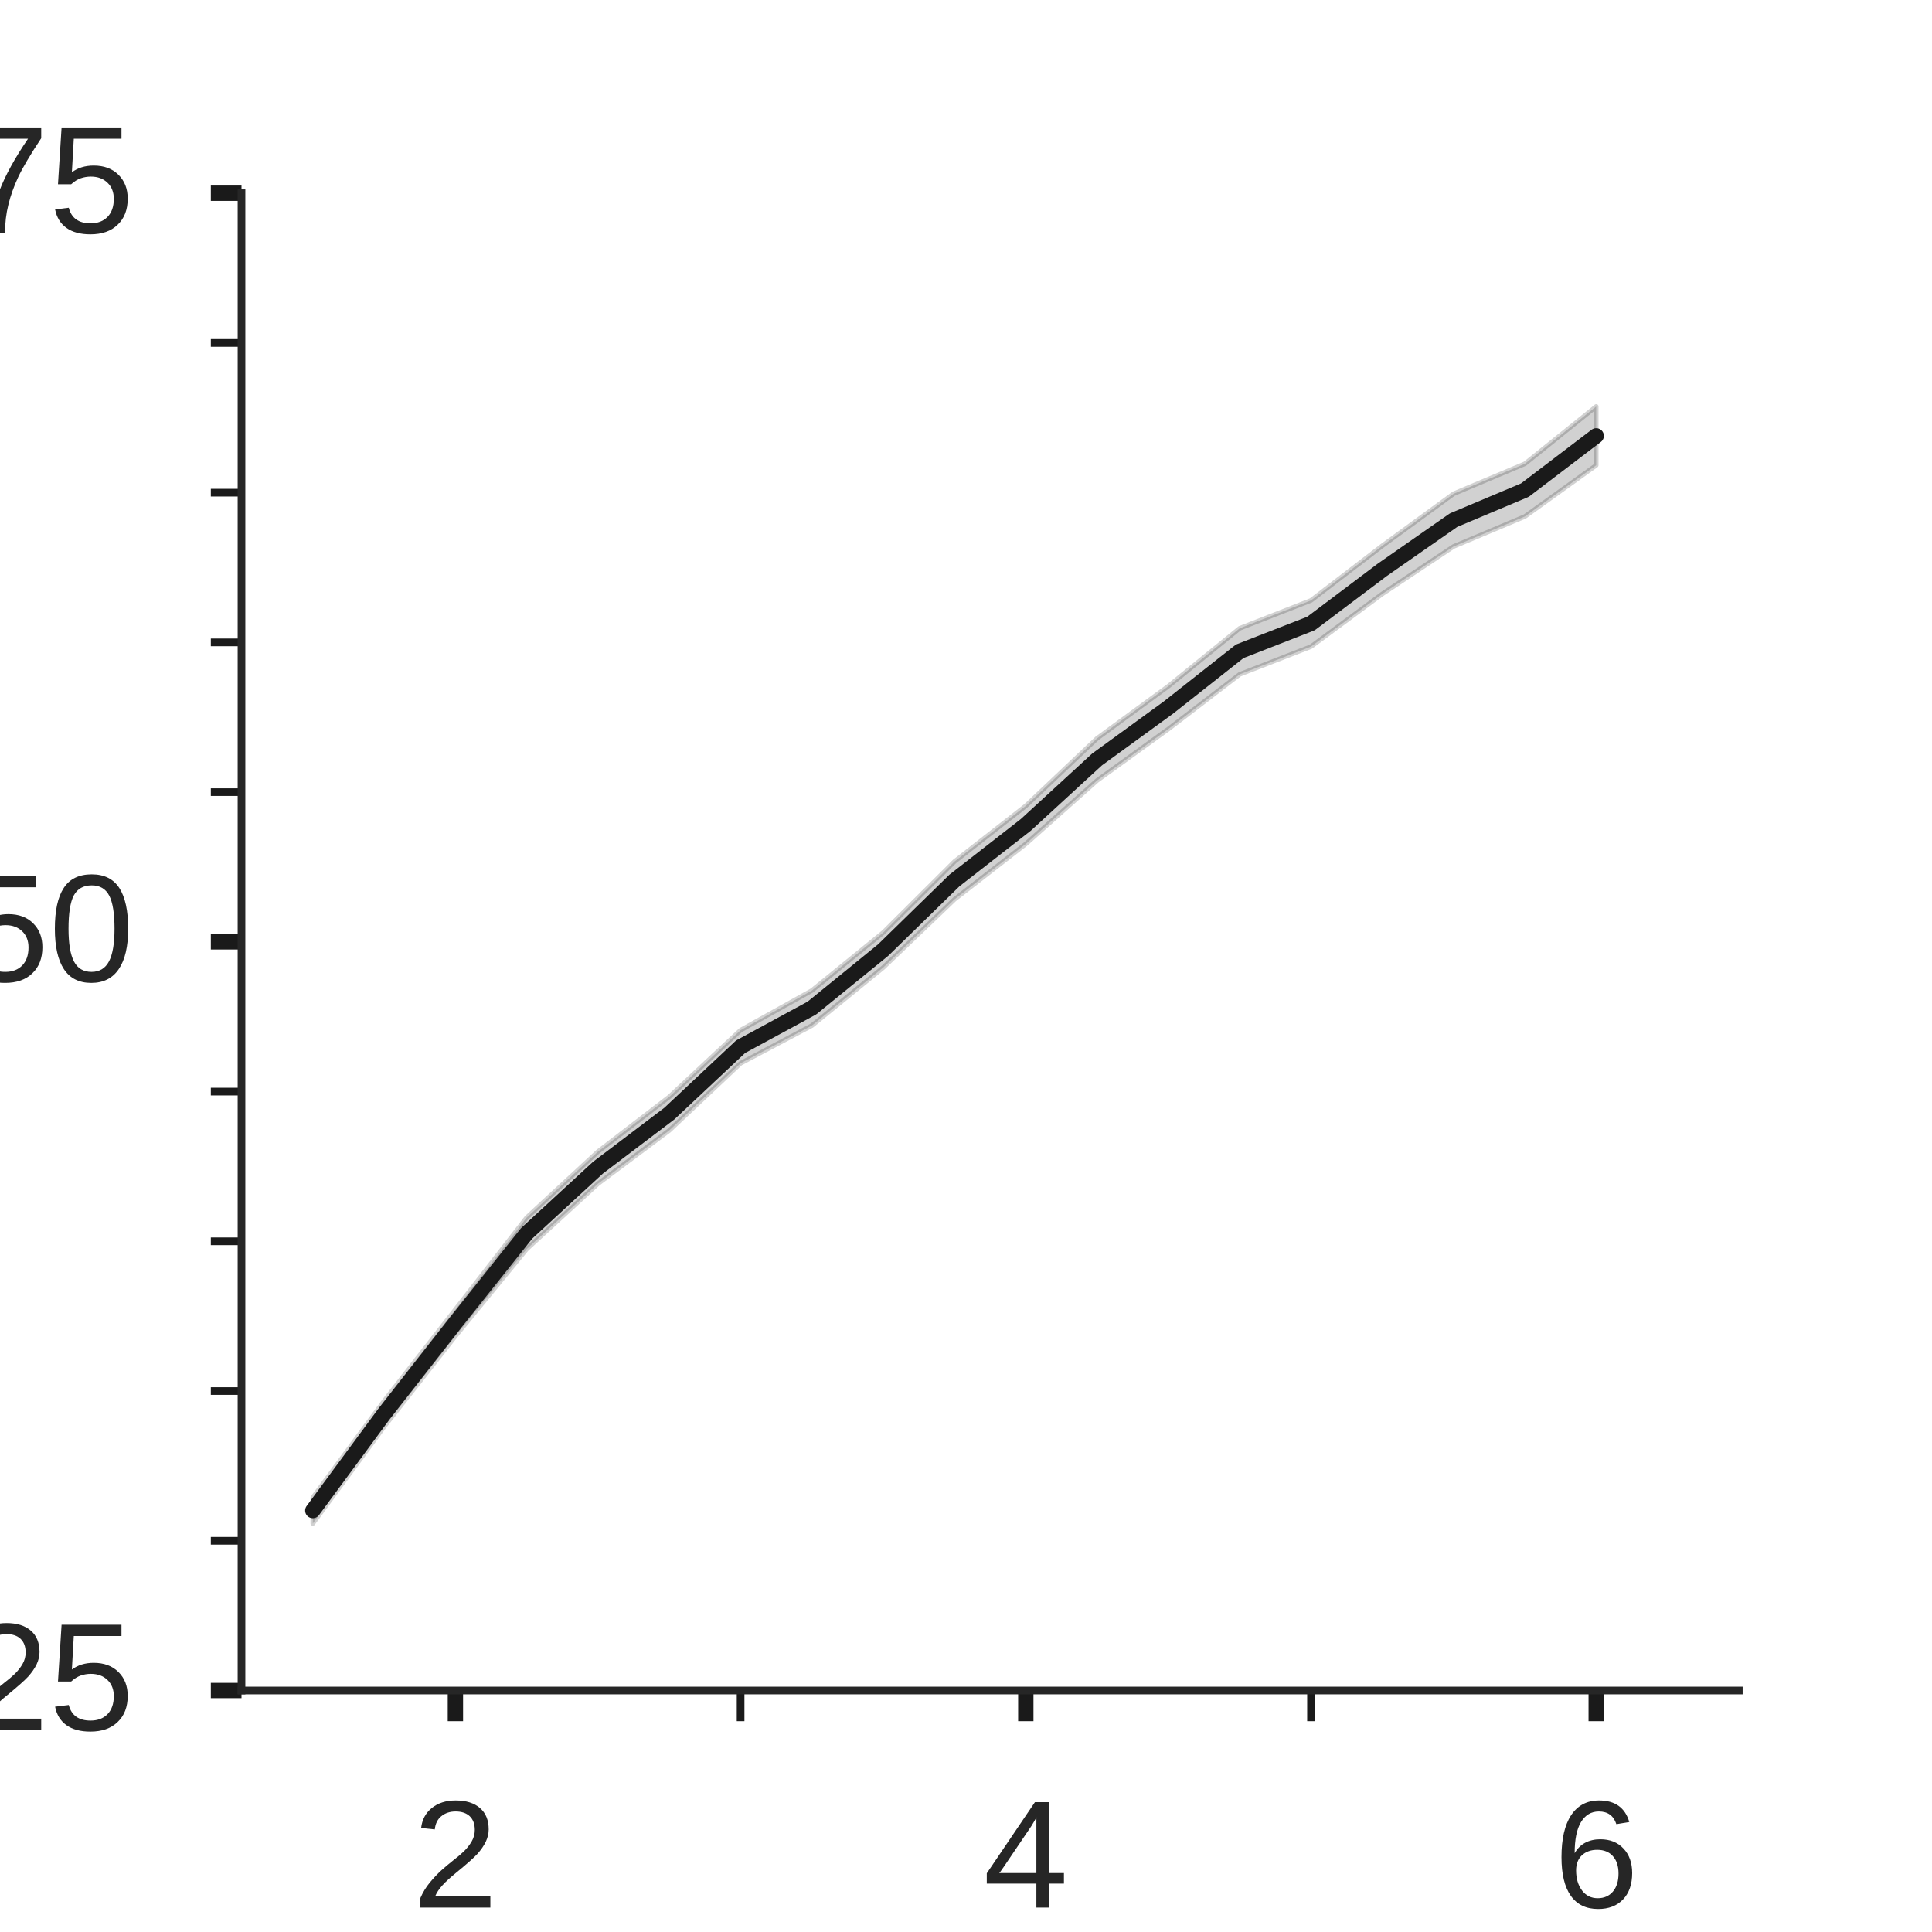
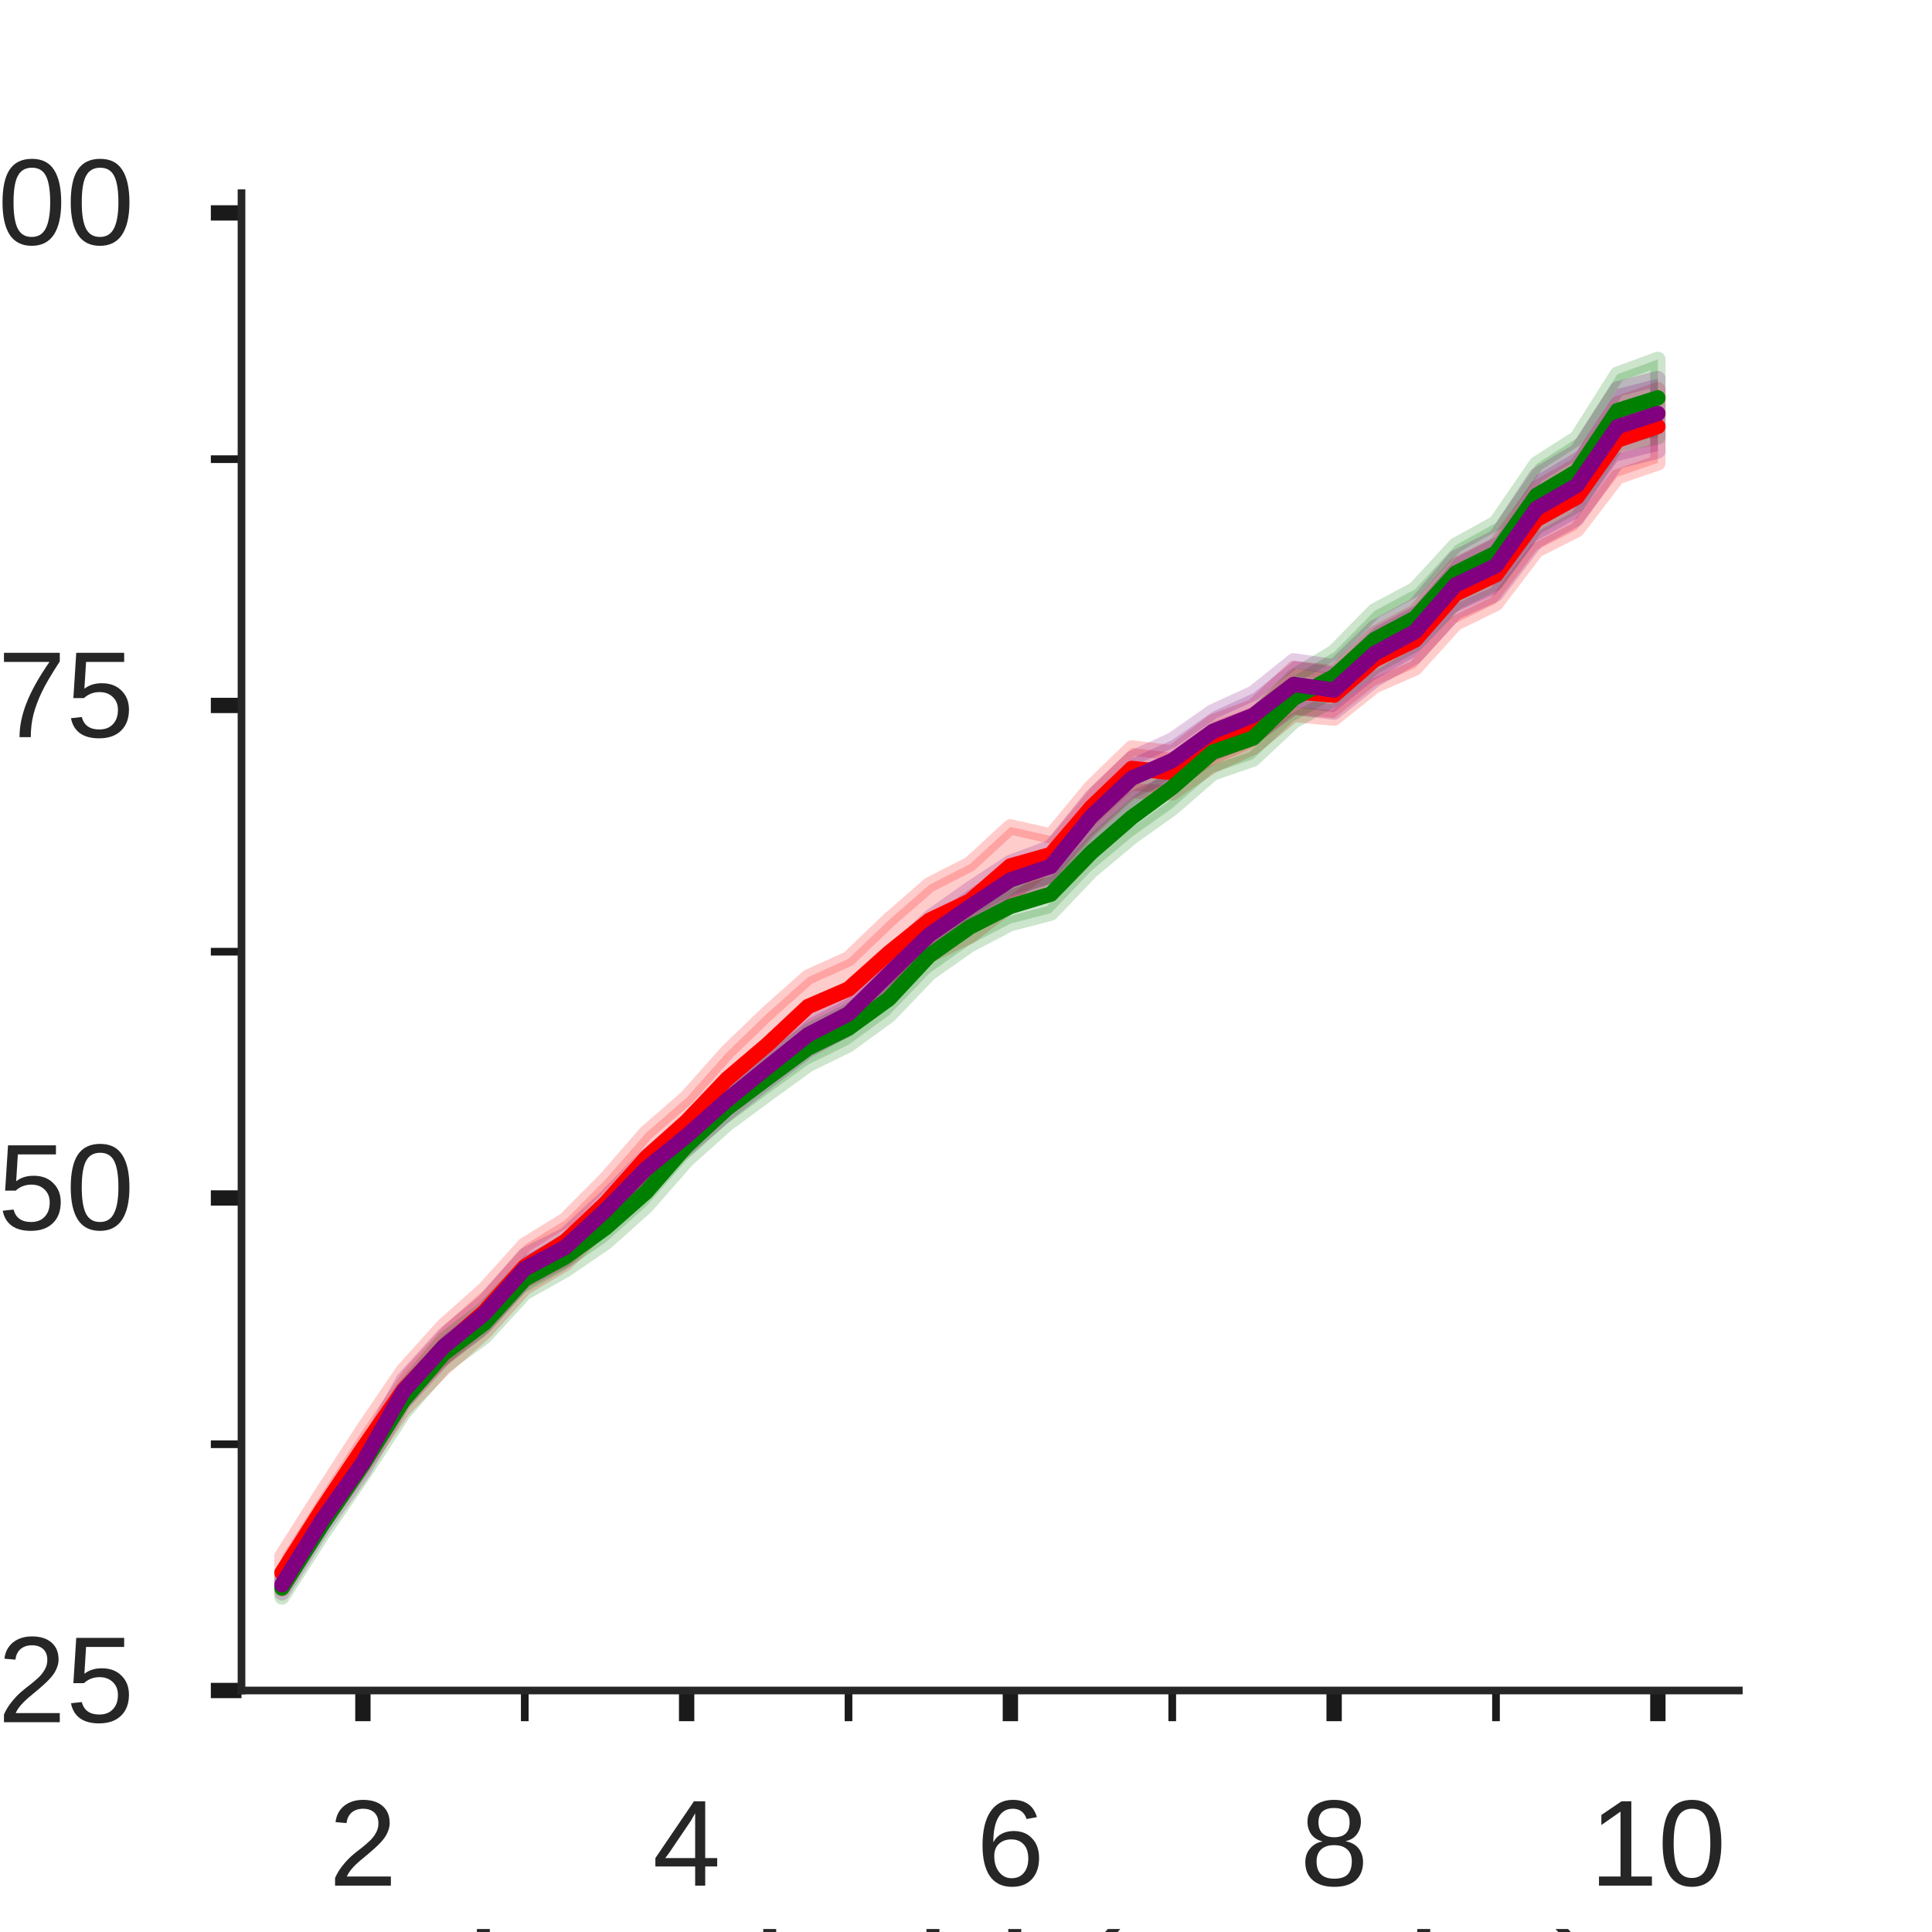
<svg xmlns="http://www.w3.org/2000/svg" xmlns:xlink="http://www.w3.org/1999/xlink" height="126pt" version="1.1" viewBox="0 0 126 126" width="126pt">
  <defs>
    <style type="text/css">
*{stroke-linecap:butt;stroke-linejoin:round;stroke-miterlimit:100000;}
  </style>
  </defs>
  <g id="figure_1">
    <g id="patch_1">
      <path d="M 0 126  L 126 126  L 126 0  L 0 0  L 0 126  z " style="fill:none;" />
    </g>
    <g id="axes_1">
      <g id="patch_2">
        <path d="M 15.75 110.25  L 113.4 110.25  L 113.4 12.6  L 15.75 12.6  L 15.75 110.25  z " style="fill:none;" />
      </g>
      <g id="matplotlib.axis_1">
        <g id="xtick_1">
          <g id="line2d_1">
            <defs>
-               <path d="M 0 0  L 0 2  " id="mb17109eb4b" style="stroke:#1a1a1a;" />
-             </defs>
-             <g>
-               <use style="fill:#1a1a1a;stroke:#1a1a1a;" x="29.7" xlink:href="#mb17109eb4b" y="110.25" />
+               <path d="M 0 0  L 0 2  " id="maddf663cc8" style="stroke:#1a1a1a;" />
+             </defs>
+             <g>
+               <use style="fill:#1a1a1a;stroke:#1a1a1a;" x="23.668" xlink:href="#maddf663cc8" y="110.25" />
            </g>
          </g>
          <g id="text_1">
-             <text style="fill:#262626;font-family:Arial;font-size:10.0px;font-style:normal;font-weight:400;text-anchor:middle;" transform="rotate(-0, 29.7, 124.4078)" x="29.7" y="124.408">2</text>
+             <text style="fill:#262626;font-family:Arial;font-size:8.0px;font-style:normal;font-weight:400;text-anchor:middle;" transform="rotate(-0, 23.66757, 122.9762)" x="23.668" y="122.976">2</text>
          </g>
        </g>
        <g id="xtick_2">
          <g id="line2d_2">
            <g>
-               <use style="fill:#1a1a1a;stroke:#1a1a1a;" x="66.9" xlink:href="#mb17109eb4b" y="110.25" />
+               <use style="fill:#1a1a1a;stroke:#1a1a1a;" x="44.781" xlink:href="#maddf663cc8" y="110.25" />
            </g>
          </g>
          <g id="text_2">
-             <text style="fill:#262626;font-family:Arial;font-size:10.0px;font-style:normal;font-weight:400;text-anchor:middle;" transform="rotate(-0, 66.9, 124.4078)" x="66.9" y="124.408">4</text>
+             <text style="fill:#262626;font-family:Arial;font-size:8.0px;font-style:normal;font-weight:400;text-anchor:middle;" transform="rotate(-0, 44.78108, 122.9762)" x="44.781" y="122.976">4</text>
          </g>
        </g>
        <g id="xtick_3">
          <g id="line2d_3">
            <g>
-               <use style="fill:#1a1a1a;stroke:#1a1a1a;" x="104.1" xlink:href="#mb17109eb4b" y="110.25" />
+               <use style="fill:#1a1a1a;stroke:#1a1a1a;" x="65.895" xlink:href="#maddf663cc8" y="110.25" />
            </g>
          </g>
          <g id="text_3">
-             <text style="fill:#262626;font-family:Arial;font-size:10.0px;font-style:normal;font-weight:400;text-anchor:middle;" transform="rotate(-0, 104.1, 124.4078)" x="104.1" y="124.408">6</text>
+             <text style="fill:#262626;font-family:Arial;font-size:8.0px;font-style:normal;font-weight:400;text-anchor:middle;" transform="rotate(-0, 65.89459, 122.9762)" x="65.895" y="122.976">6</text>
          </g>
        </g>
        <g id="xtick_4">
          <g id="line2d_4">
-             <defs>
-               <path d="M 0 0  L 0 2  " id="m84dab2dc67" style="stroke:#1a1a1a;stroke-width:0.5;" />
-             </defs>
-             <g>
-               <use style="fill:#1a1a1a;stroke:#1a1a1a;stroke-width:0.5;" x="48.3" xlink:href="#m84dab2dc67" y="110.25" />
-             </g>
+             <g>
+               <use style="fill:#1a1a1a;stroke:#1a1a1a;" x="87.008" xlink:href="#maddf663cc8" y="110.25" />
+             </g>
+           </g>
+           <g id="text_4">
+             <text style="fill:#262626;font-family:Arial;font-size:8.0px;font-style:normal;font-weight:400;text-anchor:middle;" transform="rotate(-0, 87.00811, 122.9762)" x="87.008" y="122.976">8</text>
          </g>
        </g>
        <g id="xtick_5">
          <g id="line2d_5">
            <g>
-               <use style="fill:#1a1a1a;stroke:#1a1a1a;stroke-width:0.5;" x="85.5" xlink:href="#m84dab2dc67" y="110.25" />
-             </g>
-           </g>
-         </g>
-         <g id="text_4">
-           <text style="fill:#262626;font-family:Arial;font-size:12.0px;font-style:normal;font-weight:400;text-anchor:middle;" transform="rotate(-0, 64.575, 136.3309)" x="64.575" y="136.331">Threshold (z-units)</text>
+               <use style="fill:#1a1a1a;stroke:#1a1a1a;" x="108.122" xlink:href="#maddf663cc8" y="110.25" />
+             </g>
+           </g>
+           <g id="text_5">
+             <text style="fill:#262626;font-family:Arial;font-size:8.0px;font-style:normal;font-weight:400;text-anchor:middle;" transform="rotate(-0, 108.1216, 122.9762)" x="108.122" y="122.976">10</text>
+           </g>
+         </g>
+         <g id="xtick_6">
+           <g id="line2d_6">
+             <defs>
+               <path d="M 0 0  L 0 2  " id="m93ddbe2aaf" style="stroke:#1a1a1a;stroke-width:0.5;" />
+             </defs>
+             <g>
+               <use style="fill:#1a1a1a;stroke:#1a1a1a;stroke-width:0.5;" x="34.224" xlink:href="#m93ddbe2aaf" y="110.25" />
+             </g>
+           </g>
+         </g>
+         <g id="xtick_7">
+           <g id="line2d_7">
+             <g>
+               <use style="fill:#1a1a1a;stroke:#1a1a1a;stroke-width:0.5;" x="55.338" xlink:href="#m93ddbe2aaf" y="110.25" />
+             </g>
+           </g>
+         </g>
+         <g id="xtick_8">
+           <g id="line2d_8">
+             <g>
+               <use style="fill:#1a1a1a;stroke:#1a1a1a;stroke-width:0.5;" x="76.451" xlink:href="#m93ddbe2aaf" y="110.25" />
+             </g>
+           </g>
+         </g>
+         <g id="xtick_9">
+           <g id="line2d_9">
+             <g>
+               <use style="fill:#1a1a1a;stroke:#1a1a1a;stroke-width:0.5;" x="97.565" xlink:href="#m93ddbe2aaf" y="110.25" />
+             </g>
+           </g>
+         </g>
+         <g id="text_6">
+           <text style="fill:#262626;font-family:Arial;font-size:9.6px;font-style:normal;font-weight:400;text-anchor:middle;" transform="rotate(-0, 64.575, 132.7548)" x="64.575" y="132.755">Threshold (z-units)</text>
        </g>
      </g>
      <g id="matplotlib.axis_2">
        <g id="ytick_1">
-           <g id="line2d_6">
-             <defs>
-               <path d="M 0 0  L -2 0  " id="m111f18a397" style="stroke:#1a1a1a;" />
-             </defs>
-             <g>
-               <use style="fill:#1a1a1a;stroke:#1a1a1a;" x="15.75" xlink:href="#m111f18a397" y="110.25" />
-             </g>
-           </g>
-           <g id="text_5">
-             <text style="fill:#262626;font-family:Arial;font-size:10.0px;font-style:normal;font-weight:400;text-anchor:end;" transform="rotate(-0, 8.75, 112.8352)" x="8.75" y="112.835">25</text>
+           <g id="line2d_10">
+             <defs>
+               <path d="M 0 0  L -2 0  " id="mb43d4053cb" style="stroke:#1a1a1a;" />
+             </defs>
+             <g>
+               <use style="fill:#1a1a1a;stroke:#1a1a1a;" x="15.75" xlink:href="#mb43d4053cb" y="110.25" />
+             </g>
+           </g>
+           <g id="text_7">
+             <text style="fill:#262626;font-family:Arial;font-size:8.0px;font-style:normal;font-weight:400;text-anchor:end;" transform="rotate(-0, 8.75, 112.3181)" x="8.75" y="112.318">25</text>
          </g>
        </g>
        <g id="ytick_2">
-           <g id="line2d_7">
-             <g>
-               <use style="fill:#1a1a1a;stroke:#1a1a1a;" x="15.75" xlink:href="#m111f18a397" y="61.425" />
-             </g>
-           </g>
-           <g id="text_6">
-             <text style="fill:#262626;font-family:Arial;font-size:10.0px;font-style:normal;font-weight:400;text-anchor:end;" transform="rotate(-0, 8.75, 64.01016)" x="8.75" y="64.01">50</text>
+           <g id="line2d_11">
+             <g>
+               <use style="fill:#1a1a1a;stroke:#1a1a1a;" x="15.75" xlink:href="#mb43d4053cb" y="78.128" />
+             </g>
+           </g>
+           <g id="text_8">
+             <text style="fill:#262626;font-family:Arial;font-size:8.0px;font-style:normal;font-weight:400;text-anchor:end;" transform="rotate(-0, 8.75, 80.19641)" x="8.75" y="80.196">50</text>
          </g>
        </g>
        <g id="ytick_3">
-           <g id="line2d_8">
-             <g>
-               <use style="fill:#1a1a1a;stroke:#1a1a1a;" x="15.75" xlink:href="#m111f18a397" y="12.6" />
-             </g>
-           </g>
-           <g id="text_7">
-             <text style="fill:#262626;font-family:Arial;font-size:10.0px;font-style:normal;font-weight:400;text-anchor:end;" transform="rotate(-0, 8.75, 15.18516)" x="8.75" y="15.185">75</text>
+           <g id="line2d_12">
+             <g>
+               <use style="fill:#1a1a1a;stroke:#1a1a1a;" x="15.75" xlink:href="#mb43d4053cb" y="46.007" />
+             </g>
+           </g>
+           <g id="text_9">
+             <text style="fill:#262626;font-family:Arial;font-size:8.0px;font-style:normal;font-weight:400;text-anchor:end;" transform="rotate(-0, 8.75, 48.0747)" x="8.75" y="48.075">75</text>
          </g>
        </g>
        <g id="ytick_4">
-           <g id="line2d_9">
-             <defs>
-               <path d="M 0 0  L -2 0  " id="m09329cf26c" style="stroke:#1a1a1a;stroke-width:0.5;" />
-             </defs>
-             <g>
-               <use style="fill:#1a1a1a;stroke:#1a1a1a;stroke-width:0.5;" x="15.75" xlink:href="#m09329cf26c" y="100.485" />
-             </g>
+           <g id="line2d_13">
+             <g>
+               <use style="fill:#1a1a1a;stroke:#1a1a1a;" x="15.75" xlink:href="#mb43d4053cb" y="13.885" />
+             </g>
+           </g>
+           <g id="text_10">
+             <text style="fill:#262626;font-family:Arial;font-size:8.0px;font-style:normal;font-weight:400;text-anchor:end;" transform="rotate(-0, 8.75, 15.95299)" x="8.75" y="15.953">100</text>
          </g>
        </g>
        <g id="ytick_5">
-           <g id="line2d_10">
-             <g>
-               <use style="fill:#1a1a1a;stroke:#1a1a1a;stroke-width:0.5;" x="15.75" xlink:href="#m09329cf26c" y="90.72" />
+           <g id="line2d_14">
+             <defs>
+               <path d="M 0 0  L -2 0  " id="mf1fd1a1144" style="stroke:#1a1a1a;stroke-width:0.5;" />
+             </defs>
+             <g>
+               <use style="fill:#1a1a1a;stroke:#1a1a1a;stroke-width:0.5;" x="15.75" xlink:href="#mf1fd1a1144" y="94.189" />
            </g>
          </g>
        </g>
        <g id="ytick_6">
-           <g id="line2d_11">
-             <g>
-               <use style="fill:#1a1a1a;stroke:#1a1a1a;stroke-width:0.5;" x="15.75" xlink:href="#m09329cf26c" y="80.955" />
+           <g id="line2d_15">
+             <g>
+               <use style="fill:#1a1a1a;stroke:#1a1a1a;stroke-width:0.5;" x="15.75" xlink:href="#mf1fd1a1144" y="62.067" />
            </g>
          </g>
        </g>
        <g id="ytick_7">
-           <g id="line2d_12">
-             <g>
-               <use style="fill:#1a1a1a;stroke:#1a1a1a;stroke-width:0.5;" x="15.75" xlink:href="#m09329cf26c" y="71.19" />
-             </g>
-           </g>
-         </g>
-         <g id="ytick_8">
-           <g id="line2d_13">
-             <g>
-               <use style="fill:#1a1a1a;stroke:#1a1a1a;stroke-width:0.5;" x="15.75" xlink:href="#m09329cf26c" y="51.66" />
-             </g>
-           </g>
-         </g>
-         <g id="ytick_9">
-           <g id="line2d_14">
-             <g>
-               <use style="fill:#1a1a1a;stroke:#1a1a1a;stroke-width:0.5;" x="15.75" xlink:href="#m09329cf26c" y="41.895" />
-             </g>
-           </g>
-         </g>
-         <g id="ytick_10">
-           <g id="line2d_15">
-             <g>
-               <use style="fill:#1a1a1a;stroke:#1a1a1a;stroke-width:0.5;" x="15.75" xlink:href="#m09329cf26c" y="32.13" />
-             </g>
-           </g>
-         </g>
-         <g id="ytick_11">
          <g id="line2d_16">
            <g>
-               <use style="fill:#1a1a1a;stroke:#1a1a1a;stroke-width:0.5;" x="15.75" xlink:href="#m09329cf26c" y="22.365" />
-             </g>
-           </g>
-         </g>
-         <g id="text_8">
-           <text style="fill:#262626;font-family:Arial;font-size:12.0px;font-style:normal;font-weight:400;text-anchor:middle;" transform="rotate(-90, -6.0975, 61.425)" x="-6.098" y="61.425">Detection latency (ms)</text>
+               <use style="fill:#1a1a1a;stroke:#1a1a1a;stroke-width:0.5;" x="15.75" xlink:href="#mf1fd1a1144" y="29.946" />
+             </g>
+           </g>
+         </g>
+         <g id="text_11">
+           <text style="fill:#262626;font-family:Arial;font-size:9.6px;font-style:normal;font-weight:400;text-anchor:middle;" transform="rotate(-90, -7.81675, 61.425)" x="-7.817" y="61.425">Detection latency (ms)</text>
        </g>
      </g>
      <g id="PolyCollection_1">
        <defs>
-           <path d="M 20.4 -28.333  L 20.4 -26.641  L 25.05 -32.952  L 29.7 -38.862  L 34.35 -44.541  L 39 -48.805  L 43.65 -52.279  L 48.3 -56.657  L 52.95 -59.118  L 57.6 -62.899  L 62.25 -67.347  L 66.9 -70.962  L 71.55 -75.099  L 76.2 -78.458  L 80.85 -82.021  L 85.5 -83.831  L 90.15 -87.268  L 94.8 -90.362  L 99.45 -92.319  L 104.1 -95.655  L 104.1 -99.492  L 104.1 -99.492  L 99.45 -95.754  L 94.8 -93.799  L 90.15 -90.407  L 85.5 -86.844  L 80.85 -85.025  L 76.2 -81.251  L 71.55 -77.847  L 66.9 -73.444  L 62.25 -69.813  L 57.6 -65.18  L 52.95 -61.402  L 48.3 -58.816  L 43.65 -54.468  L 39 -50.896  L 34.35 -46.595  L 29.7 -40.599  L 25.05 -34.633  L 20.4 -28.333  z " id="maab2c4e7a9" style="stroke:#1a1a1a;stroke-opacity:0.2;stroke-width:0.3;" />
+           <path d="M 18.389 -24.517  L 18.389 -22.361  L 21.028 -26.606  L 23.668 -30.316  L 26.307 -34.084  L 28.946 -36.771  L 31.585 -39.109  L 34.224 -42.03  L 36.864 -43.596  L 39.503 -46.157  L 42.142 -48.928  L 44.781 -51.242  L 47.42 -53.988  L 50.059 -55.964  L 52.699 -58.389  L 55.338 -59.623  L 57.977 -61.751  L 60.616 -63.683  L 63.255 -64.953  L 65.895 -66.983  L 68.534 -69.062  L 71.173 -71.991  L 73.812 -74.414  L 76.451 -74.29  L 79.091 -76.073  L 81.73 -77.26  L 84.369 -79.401  L 87.008 -79.162  L 89.647 -81.273  L 92.286 -82.429  L 94.926 -85.354  L 97.565 -86.647  L 100.204 -90.118  L 102.843 -91.457  L 105.482 -94.907  L 108.122 -95.81  L 108.122 -100.588  L 108.122 -100.588  L 105.482 -99.661  L 102.843 -95.67  L 100.204 -94.151  L 97.565 -90.474  L 94.926 -89.131  L 92.286 -86.083  L 89.647 -84.669  L 87.008 -82.128  L 84.369 -82.405  L 81.73 -79.917  L 79.091 -78.918  L 76.451 -76.901  L 73.812 -77.224  L 71.173 -74.667  L 68.534 -71.477  L 65.895 -72.075  L 63.255 -69.645  L 60.616 -68.299  L 57.977 -66  L 55.338 -63.471  L 52.699 -62.276  L 50.059 -59.929  L 47.42 -57.383  L 44.781 -54.414  L 42.142 -52.12  L 39.503 -49.086  L 36.864 -46.43  L 34.224 -44.808  L 31.585 -41.892  L 28.946 -39.546  L 26.307 -36.619  L 23.668 -32.748  L 21.028 -28.671  L 18.389 -24.517  z " id="mc81ef85d3d" style="stroke:#ff0000;stroke-opacity:0.2;" />
        </defs>
-         <g clip-path="url(#p3497175c81)">
-           <use style="fill:#1a1a1a;fill-opacity:0.2;stroke:#1a1a1a;stroke-opacity:0.2;stroke-width:0.3;" x="0.0" xlink:href="#maab2c4e7a9" y="126.0" />
+         <g clip-path="url(#p2071c9898e)">
+           <use style="fill:#ff0000;fill-opacity:0.2;stroke:#ff0000;stroke-opacity:0.2;" x="0.0" xlink:href="#mc81ef85d3d" y="126.0" />
+         </g>
+       </g>
+       <g id="PolyCollection_2">
+         <defs>
+           <path d="M 18.389 -23.013  L 18.389 -21.847  L 21.028 -25.973  L 23.668 -29.806  L 26.307 -33.845  L 28.946 -36.884  L 31.585 -38.819  L 34.224 -41.696  L 36.864 -43.176  L 39.503 -44.975  L 42.142 -47.33  L 44.781 -50.341  L 47.42 -52.709  L 50.059 -54.649  L 52.699 -56.568  L 55.338 -57.864  L 57.977 -59.78  L 60.616 -62.536  L 63.255 -64.39  L 65.895 -65.763  L 68.534 -66.449  L 71.173 -69.215  L 73.812 -71.416  L 76.451 -73.295  L 79.091 -75.587  L 81.73 -76.496  L 84.369 -78.97  L 87.008 -80.427  L 89.647 -82.529  L 92.286 -83.98  L 94.926 -86.69  L 97.565 -87.972  L 100.204 -91.641  L 102.843 -93.069  L 105.482 -97.011  L 108.122 -97.502  L 108.122 -102.562  L 108.122 -102.562  L 105.482 -101.593  L 102.843 -97.427  L 100.204 -95.737  L 97.565 -91.894  L 94.926 -90.438  L 92.286 -87.567  L 89.647 -86.161  L 87.008 -83.47  L 84.369 -81.894  L 81.73 -79.277  L 79.091 -78.334  L 76.451 -76.03  L 73.812 -73.978  L 71.173 -71.648  L 68.534 -68.859  L 65.895 -68.131  L 63.255 -66.72  L 60.616 -64.855  L 57.977 -61.927  L 55.338 -60.068  L 52.699 -58.757  L 50.059 -56.764  L 47.42 -54.69  L 44.781 -52.221  L 42.142 -49.198  L 39.503 -46.873  L 36.864 -45.078  L 34.224 -43.421  L 31.585 -40.646  L 28.946 -38.62  L 26.307 -35.435  L 23.668 -31.148  L 21.028 -27.221  L 18.389 -23.013  z " id="me365efadc5" style="stroke:#008000;stroke-opacity:0.2;" />
+         </defs>
+         <g clip-path="url(#p2071c9898e)">
+           <use style="fill:#008000;fill-opacity:0.2;stroke:#008000;stroke-opacity:0.2;" x="0.0" xlink:href="#me365efadc5" y="126.0" />
+         </g>
+       </g>
+       <g id="PolyCollection_3">
+         <defs>
+           <path d="M 18.389 -23.214  L 18.389 -22.113  L 21.028 -26.305  L 23.668 -30  L 26.307 -34.511  L 28.946 -37.43  L 31.585 -39.491  L 34.224 -42.464  L 36.864 -43.85  L 39.503 -46.223  L 42.142 -48.966  L 44.781 -51.106  L 47.42 -53.382  L 50.059 -55.475  L 52.699 -57.502  L 55.338 -58.919  L 57.977 -61.439  L 60.616 -63.897  L 63.255 -65.687  L 65.895 -67.443  L 68.534 -68.394  L 71.173 -71.448  L 73.812 -73.877  L 76.451 -75.07  L 79.091 -76.87  L 81.73 -77.945  L 84.369 -79.877  L 87.008 -79.558  L 89.647 -81.668  L 92.286 -83.171  L 94.926 -86.068  L 97.565 -87.262  L 100.204 -90.736  L 102.843 -92.181  L 105.482 -95.923  L 108.122 -96.582  L 108.122 -101.313  L 108.122 -101.313  L 105.482 -100.636  L 102.843 -96.572  L 100.204 -95  L 97.565 -90.983  L 94.926 -89.619  L 92.286 -86.507  L 89.647 -85.079  L 87.008 -82.516  L 84.369 -82.903  L 81.73 -80.789  L 79.091 -79.587  L 76.451 -77.742  L 73.812 -76.539  L 71.173 -74.01  L 68.534 -70.737  L 65.895 -69.759  L 63.255 -68.024  L 60.616 -66.153  L 57.977 -63.569  L 55.338 -60.907  L 52.699 -59.541  L 50.059 -57.285  L 47.42 -55.14  L 44.781 -52.751  L 42.142 -50.589  L 39.503 -47.899  L 36.864 -45.455  L 34.224 -44.139  L 31.585 -41.105  L 28.946 -38.927  L 26.307 -36.018  L 23.668 -31.208  L 21.028 -27.528  L 18.389 -23.214  z " id="m8ef4e6acda" style="stroke:#800080;stroke-opacity:0.2;" />
+         </defs>
+         <g clip-path="url(#p2071c9898e)">
+           <use style="fill:#800080;fill-opacity:0.2;stroke:#800080;stroke-opacity:0.2;" x="0.0" xlink:href="#m8ef4e6acda" y="126.0" />
        </g>
      </g>
      <g id="line2d_17">
-         <path clip-path="url(#p3497175c81)" d="M 20.4 98.513  L 25.05 92.208  L 29.7 86.269  L 34.35 80.432  L 39 76.15  L 43.65 72.627  L 48.3 68.264  L 52.95 65.74  L 57.6 61.96  L 62.25 57.42  L 66.9 53.797  L 71.55 49.527  L 76.2 46.145  L 80.85 42.477  L 85.5 40.662  L 90.15 37.162  L 94.8 33.92  L 99.45 31.964  L 104.1 28.426  " style="fill:none;stroke:#1a1a1a;stroke-linecap:round;" />
+         <path clip-path="url(#p2071c9898e)" d="M 18.389 102.567  L 21.028 98.411  L 23.668 94.46  L 26.307 90.664  L 28.946 87.868  L 31.585 85.538  L 34.224 82.605  L 36.864 80.962  L 39.503 78.458  L 42.142 75.498  L 44.781 73.134  L 47.42 70.361  L 50.059 68.116  L 52.699 65.642  L 55.338 64.5  L 57.977 62.139  L 60.616 60.018  L 63.255 58.763  L 65.895 56.473  L 68.534 55.727  L 71.173 52.648  L 73.812 50.114  L 76.451 50.388  L 79.091 48.455  L 81.73 47.368  L 84.369 45.117  L 87.008 45.334  L 89.647 43.03  L 92.286 41.743  L 94.926 38.731  L 97.565 37.478  L 100.204 33.887  L 102.843 32.425  L 105.482 28.705  L 108.122 27.812  " style="fill:none;stroke:#ff0000;stroke-linecap:round;" />
+       </g>
+       <g id="line2d_18">
+         <path clip-path="url(#p2071c9898e)" d="M 18.389 103.565  L 21.028 99.411  L 23.668 95.517  L 26.307 91.324  L 28.946 88.264  L 31.585 86.295  L 34.224 83.409  L 36.864 81.976  L 39.503 80.07  L 42.142 77.739  L 44.781 74.723  L 47.42 72.283  L 50.059 70.304  L 52.699 68.354  L 55.338 67.056  L 57.977 65.141  L 60.616 62.312  L 63.255 60.461  L 65.895 59.114  L 68.534 58.312  L 71.173 55.596  L 73.812 53.308  L 76.451 51.361  L 79.091 49.053  L 81.73 48.133  L 84.369 45.548  L 87.008 44.115  L 89.647 41.711  L 92.286 40.31  L 94.926 37.38  L 97.565 36.067  L 100.204 32.312  L 102.843 30.741  L 105.482 26.78  L 108.122 25.949  " style="fill:none;stroke:#008000;stroke-linecap:round;" />
+       </g>
+       <g id="line2d_19">
+         <path clip-path="url(#p2071c9898e)" d="M 18.389 103.35  L 21.028 99.105  L 23.668 95.39  L 26.307 90.734  L 28.946 87.813  L 31.585 85.673  L 34.224 82.739  L 36.864 81.35  L 39.503 78.919  L 42.142 76.219  L 44.781 74.081  L 47.42 71.736  L 50.059 69.598  L 52.699 67.484  L 55.338 66.121  L 57.977 63.512  L 60.616 60.961  L 63.255 59.137  L 65.895 57.387  L 68.534 56.496  L 71.173 53.244  L 73.812 50.752  L 76.451 49.603  L 79.091 47.706  L 81.73 46.656  L 84.369 44.636  L 87.008 45.007  L 89.647 42.618  L 92.286 41.198  L 94.926 38.152  L 97.565 36.898  L 100.204 33.17  L 102.843 31.657  L 105.482 27.834  L 108.122 26.968  " style="fill:none;stroke:#800080;stroke-linecap:round;" />
      </g>
      <g id="patch_3">
+         <path d="M 15.75 110.25  L 113.4 110.25  " style="fill:none;stroke:#262626;stroke-linecap:square;stroke-linejoin:miter;stroke-width:0.5;" />
+       </g>
+       <g id="patch_4">
+         <path d="M 15.75 12.6  L 113.4 12.6  " style="fill:none;" />
+       </g>
+       <g id="patch_5">
        <path d="M 15.75 110.25  L 15.75 12.6  " style="fill:none;stroke:#262626;stroke-linecap:square;stroke-linejoin:miter;stroke-width:0.5;" />
      </g>
-       <g id="patch_4">
+       <g id="patch_6">
        <path d="M 113.4 110.25  L 113.4 12.6  " style="fill:none;" />
-       </g>
-       <g id="patch_5">
-         <path d="M 15.75 110.25  L 113.4 110.25  " style="fill:none;stroke:#262626;stroke-linecap:square;stroke-linejoin:miter;stroke-width:0.5;" />
-       </g>
-       <g id="patch_6">
-         <path d="M 15.75 12.6  L 113.4 12.6  " style="fill:none;" />
      </g>
    </g>
  </g>
  <defs>
-     <clipPath id="p3497175c81">
+     <clipPath id="p2071c9898e">
      <rect height="97.65" width="97.65" x="15.75" y="12.6" />
    </clipPath>
  </defs>
</svg>
